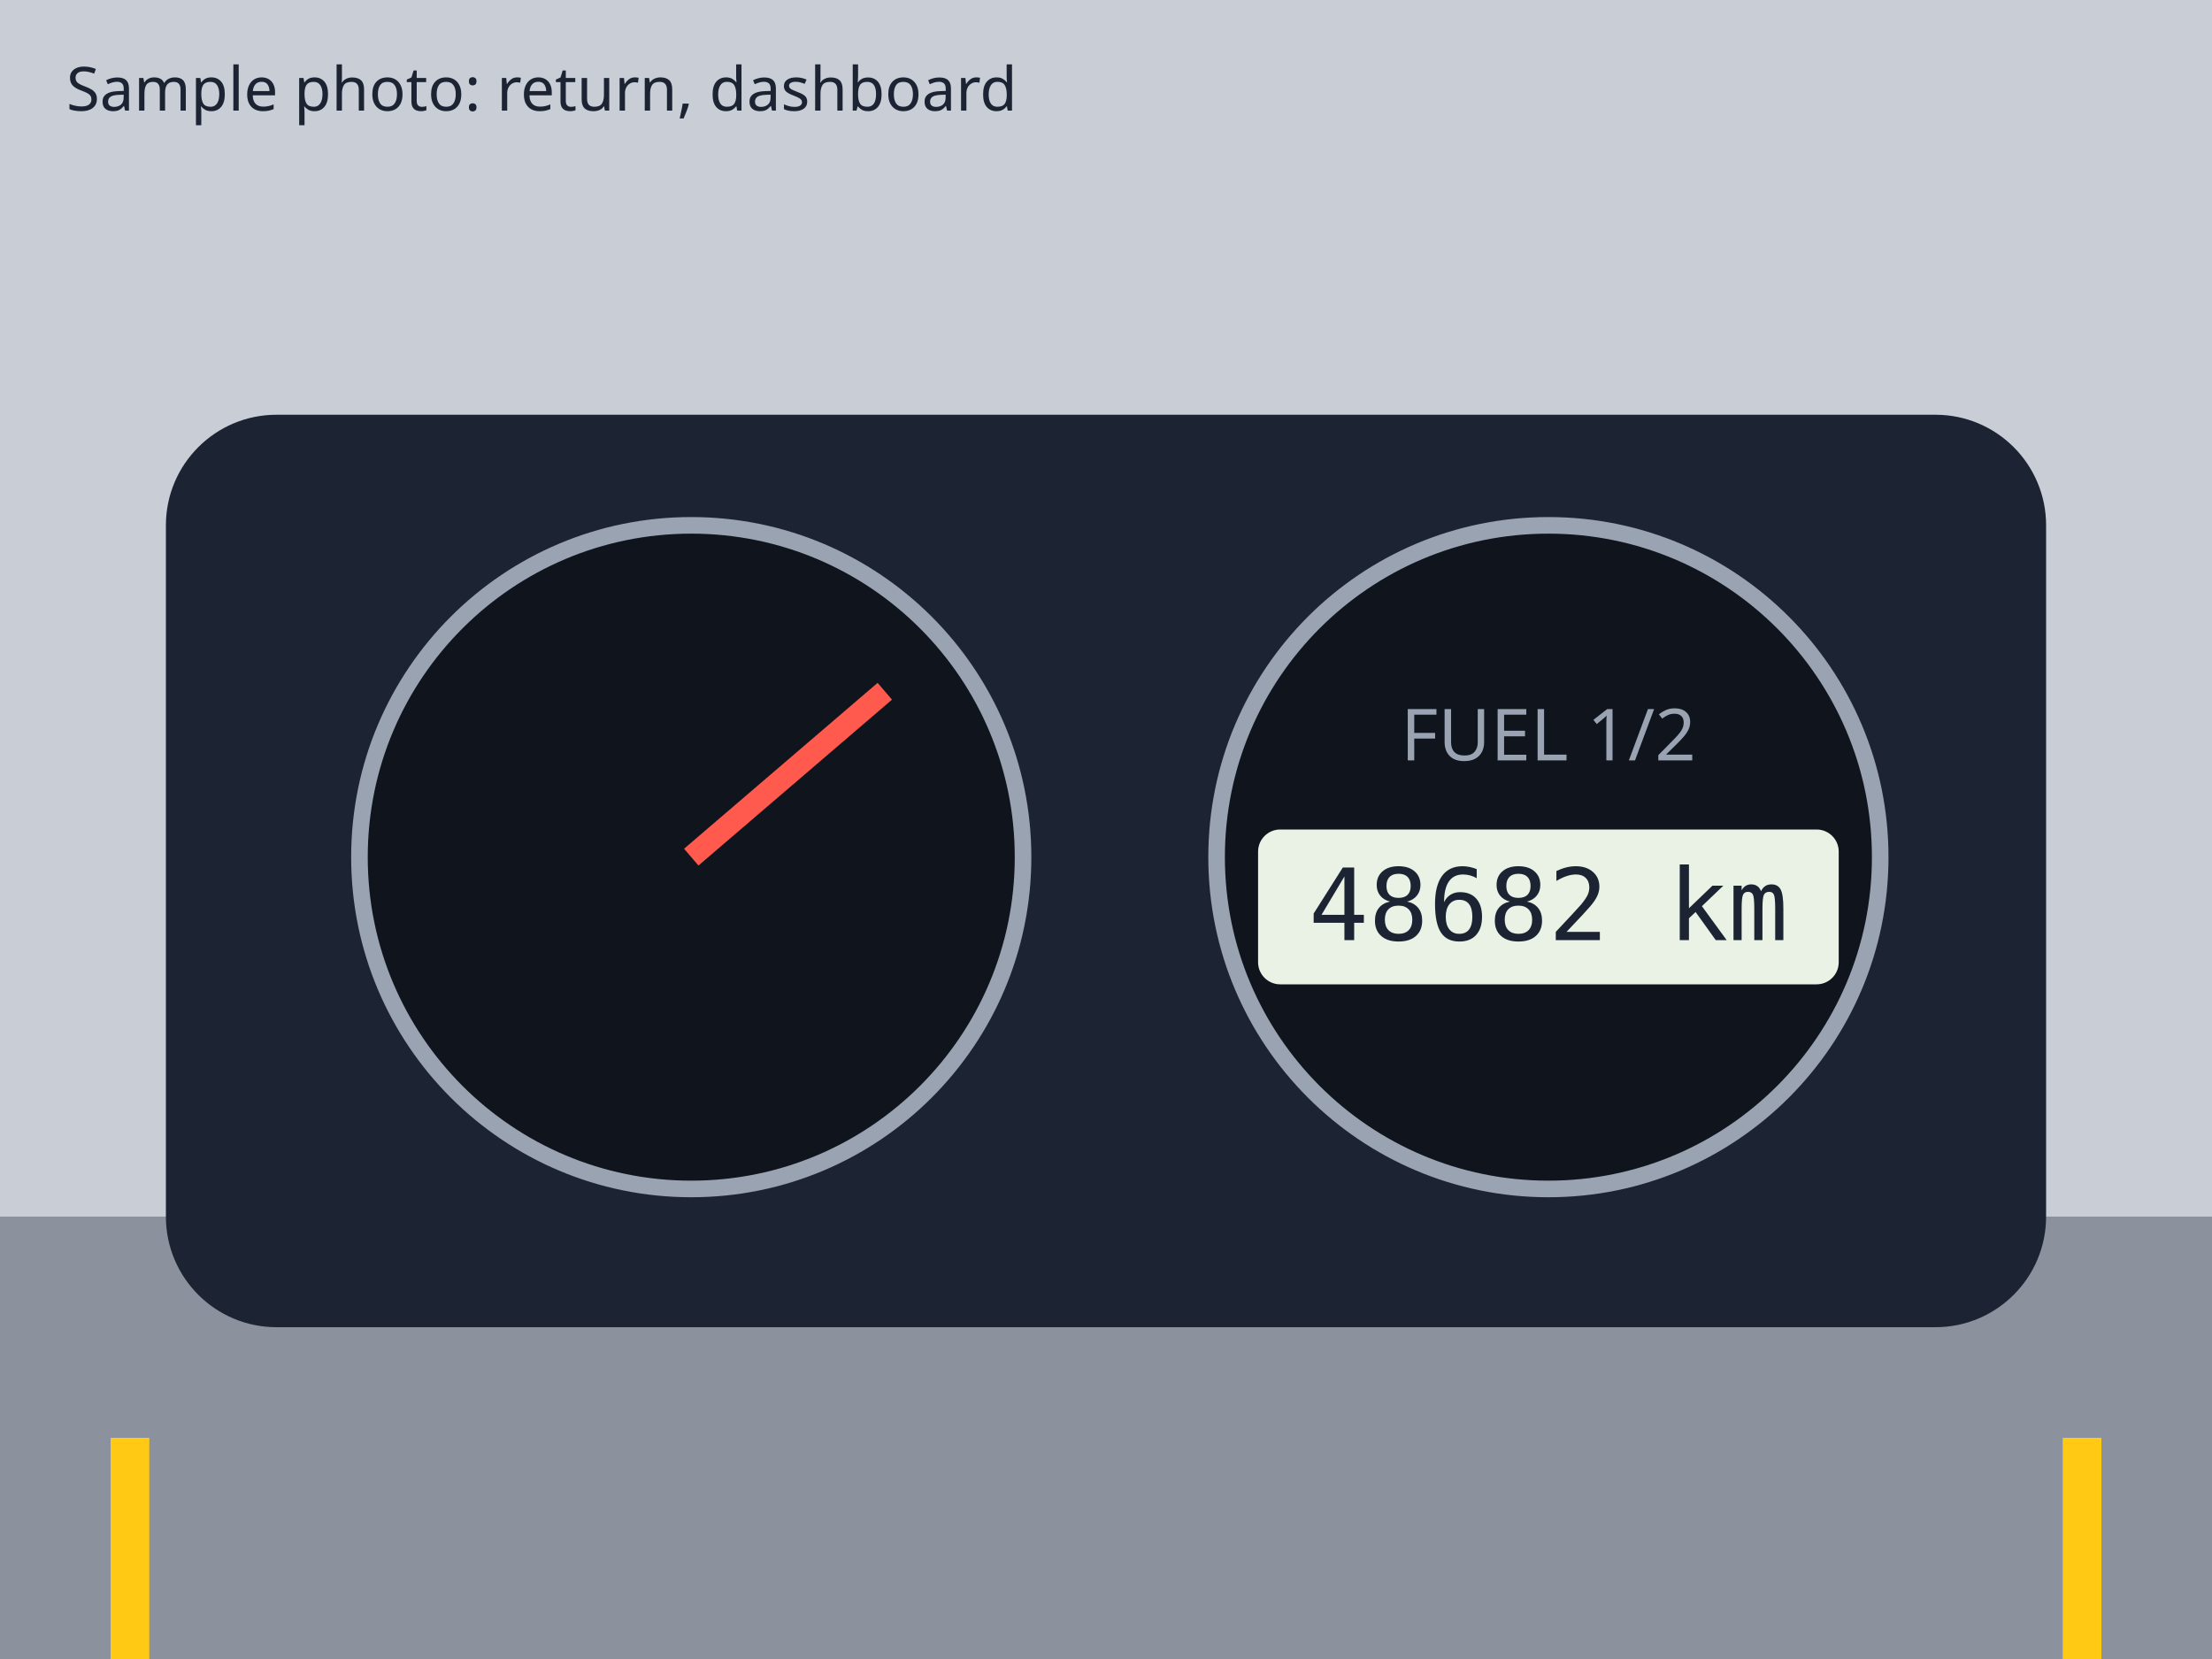
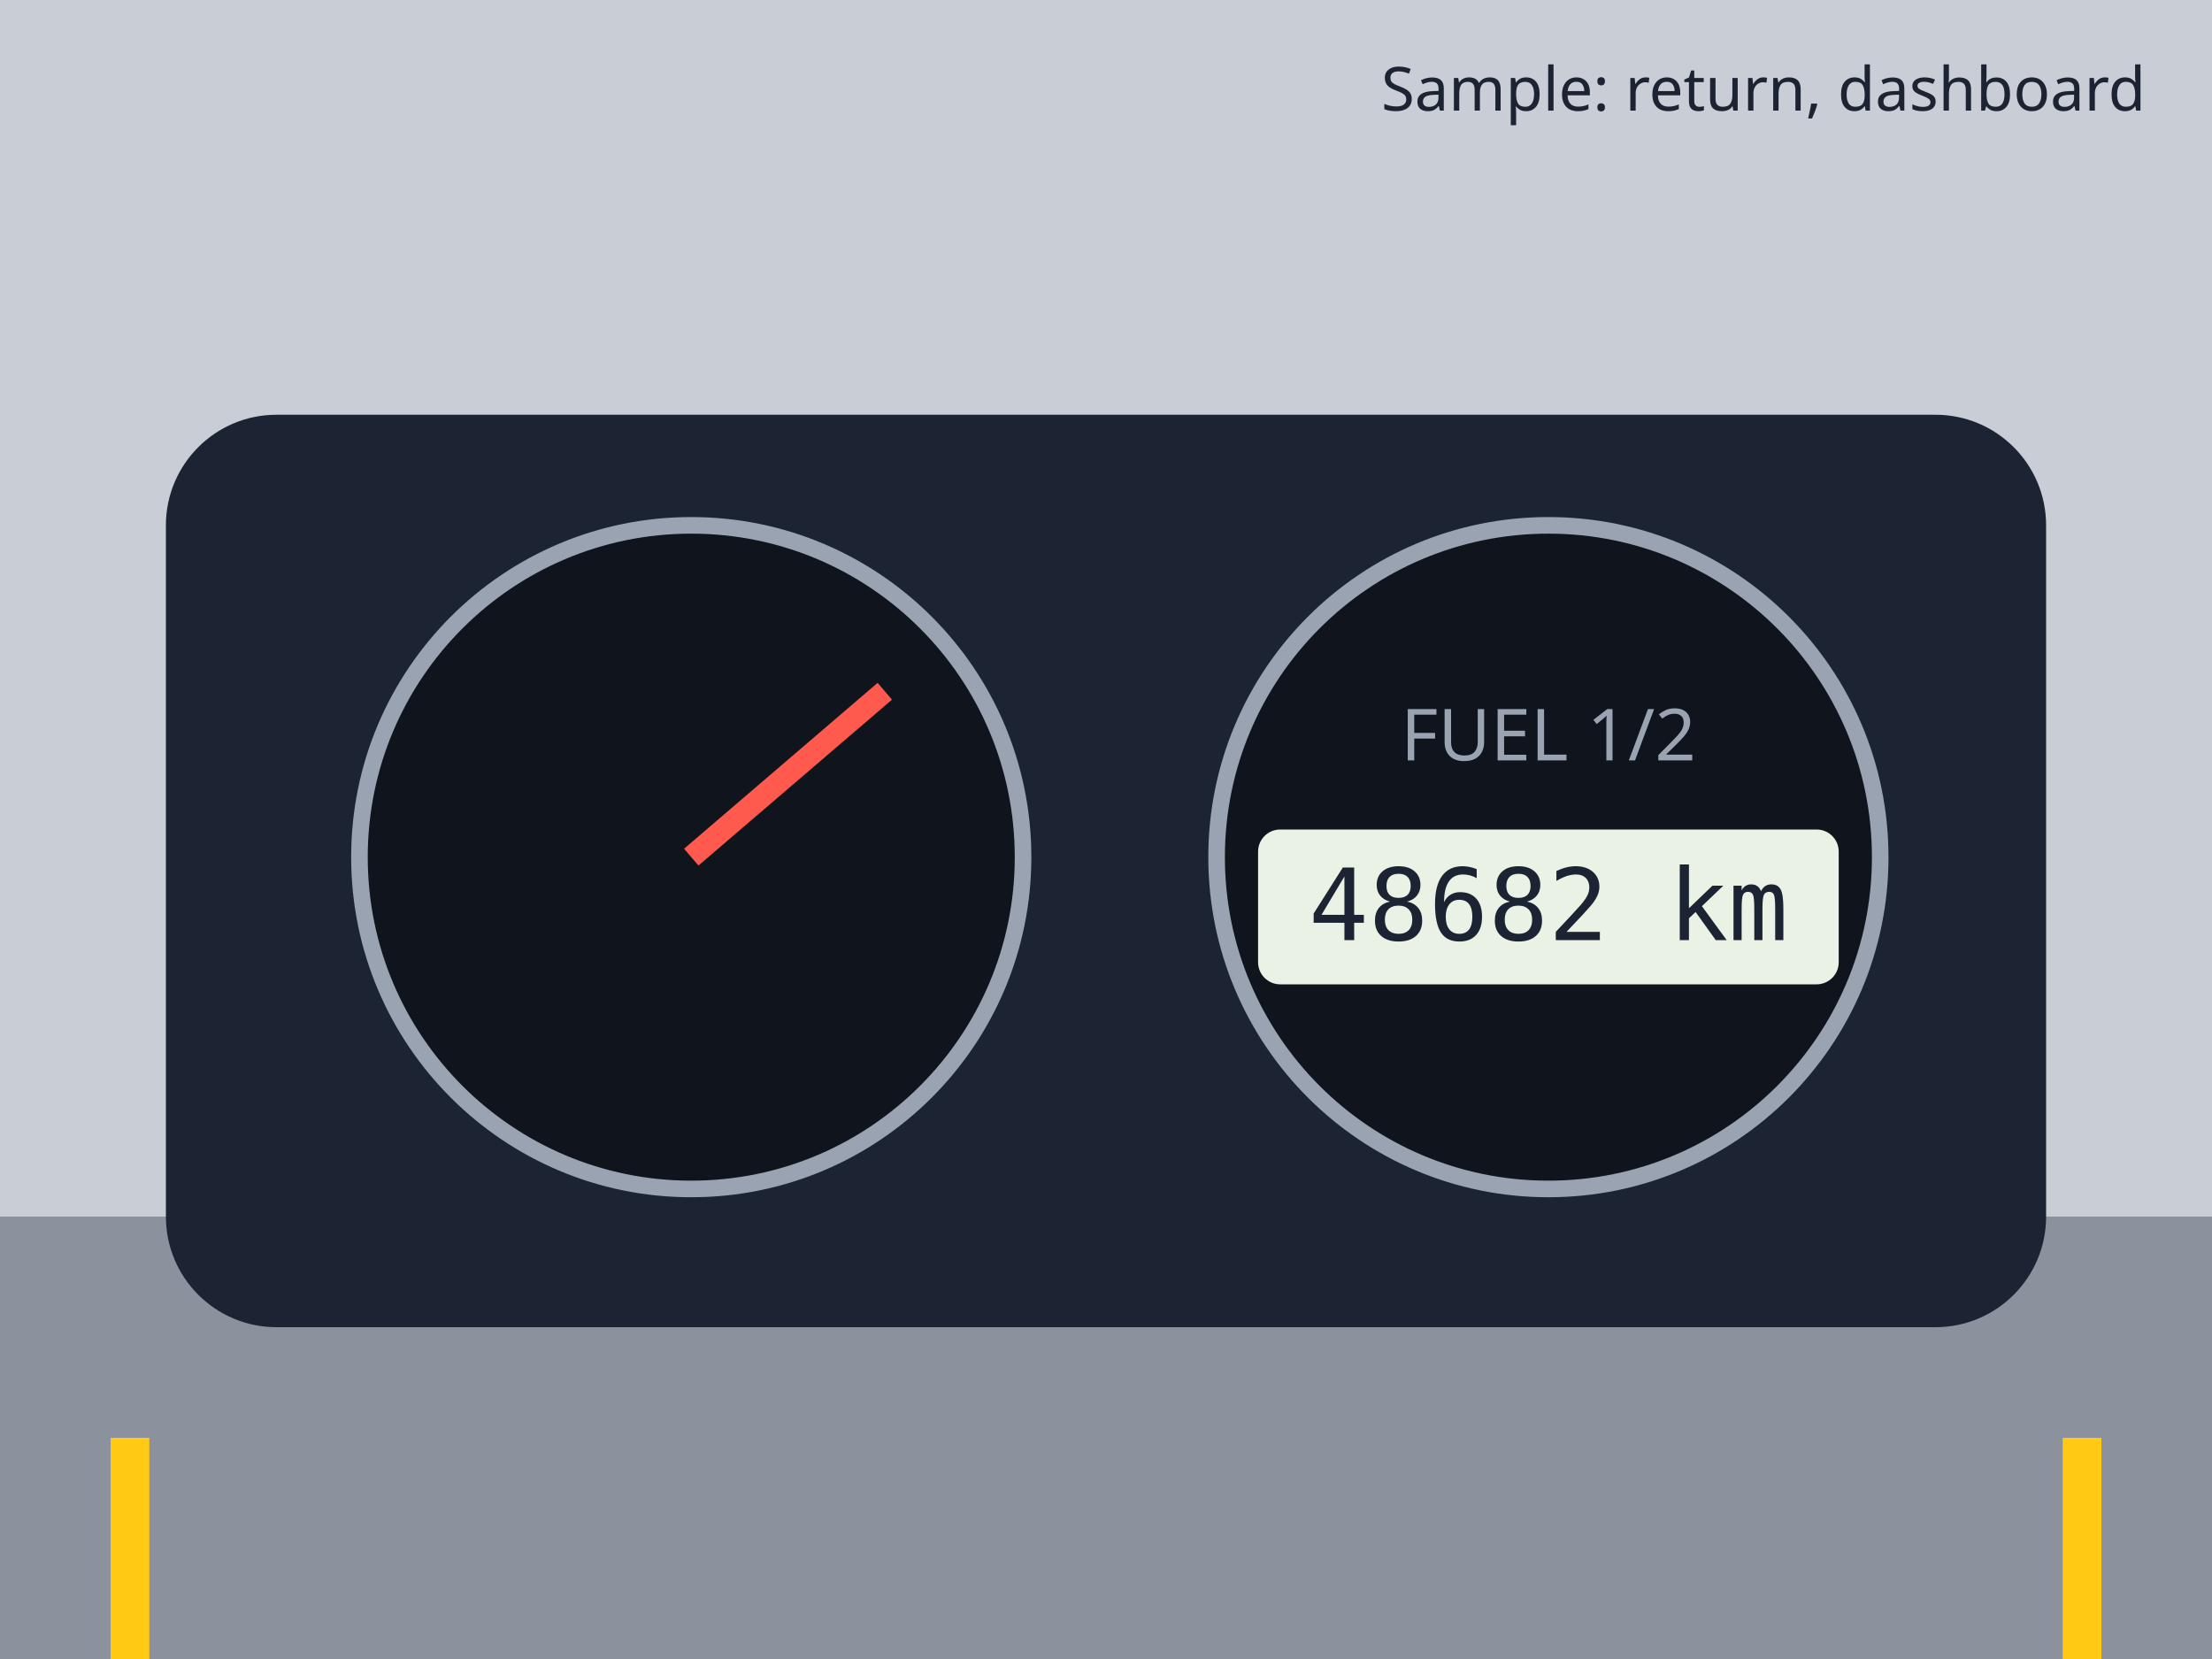
<svg xmlns="http://www.w3.org/2000/svg" width="800" height="600" viewBox="0 0 800 600">
  <rect width="800" height="600" fill="#c9ced6" />
  <rect y="440" width="800" height="160" fill="#8b929e" />
  <rect x="40" y="520" width="14" height="80" fill="#ffc914" />
  <rect x="746" y="520" width="14" height="80" fill="#ffc914" />
  <rect x="60" y="150" width="680" height="330" rx="40" fill="#1c2433" />
  <circle cx="250" cy="310" r="120" fill="#0f141d" stroke="#9aa3b2" stroke-width="6" />
  <line x1="250" y1="310" x2="320" y2="250" stroke="#ff5a4d" stroke-width="8" />
  <circle cx="560" cy="310" r="120" fill="#0f141d" stroke="#9aa3b2" stroke-width="6" />
  <text x="560" y="275" font-family="sans-serif" font-size="26" text-anchor="middle" fill="#9aa3b2">FUEL 1/2</text>
  <rect x="455" y="300" width="210" height="56" rx="8" fill="#e9f2e4" />
  <text x="560" y="340" font-family="monospace" font-size="36" text-anchor="middle" fill="#1c2433">48682 km</text>
-   <text x="24" y="40" font-family="sans-serif" font-size="22" fill="#1c2433">Sample photo: return, dashboard</text>
+   <text x="776" y="40" font-family="sans-serif" font-size="22" text-anchor="end" fill="#1c2433">Sample: return, dashboard</text>
</svg>
